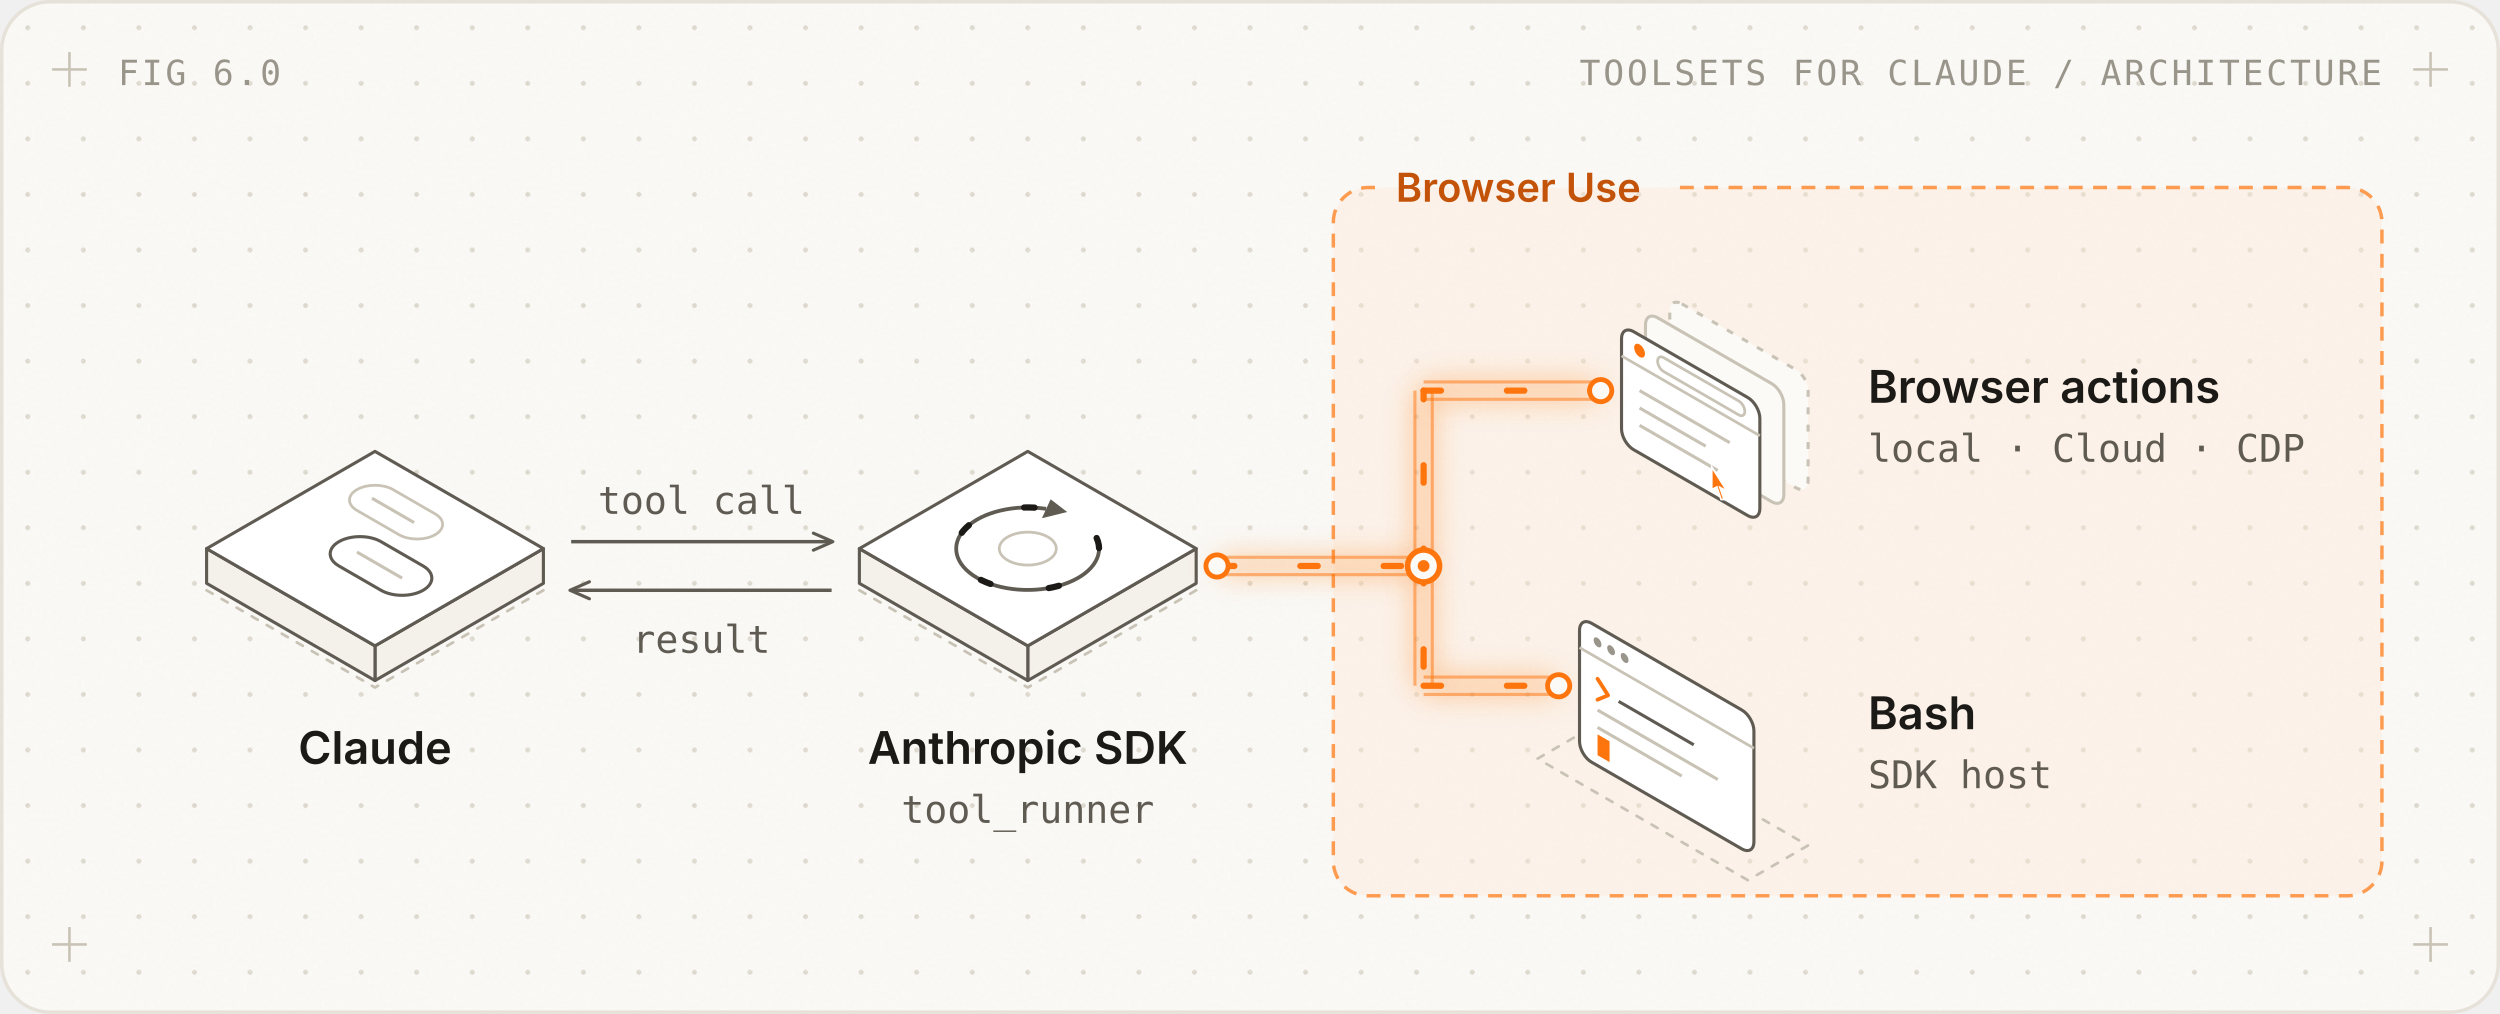
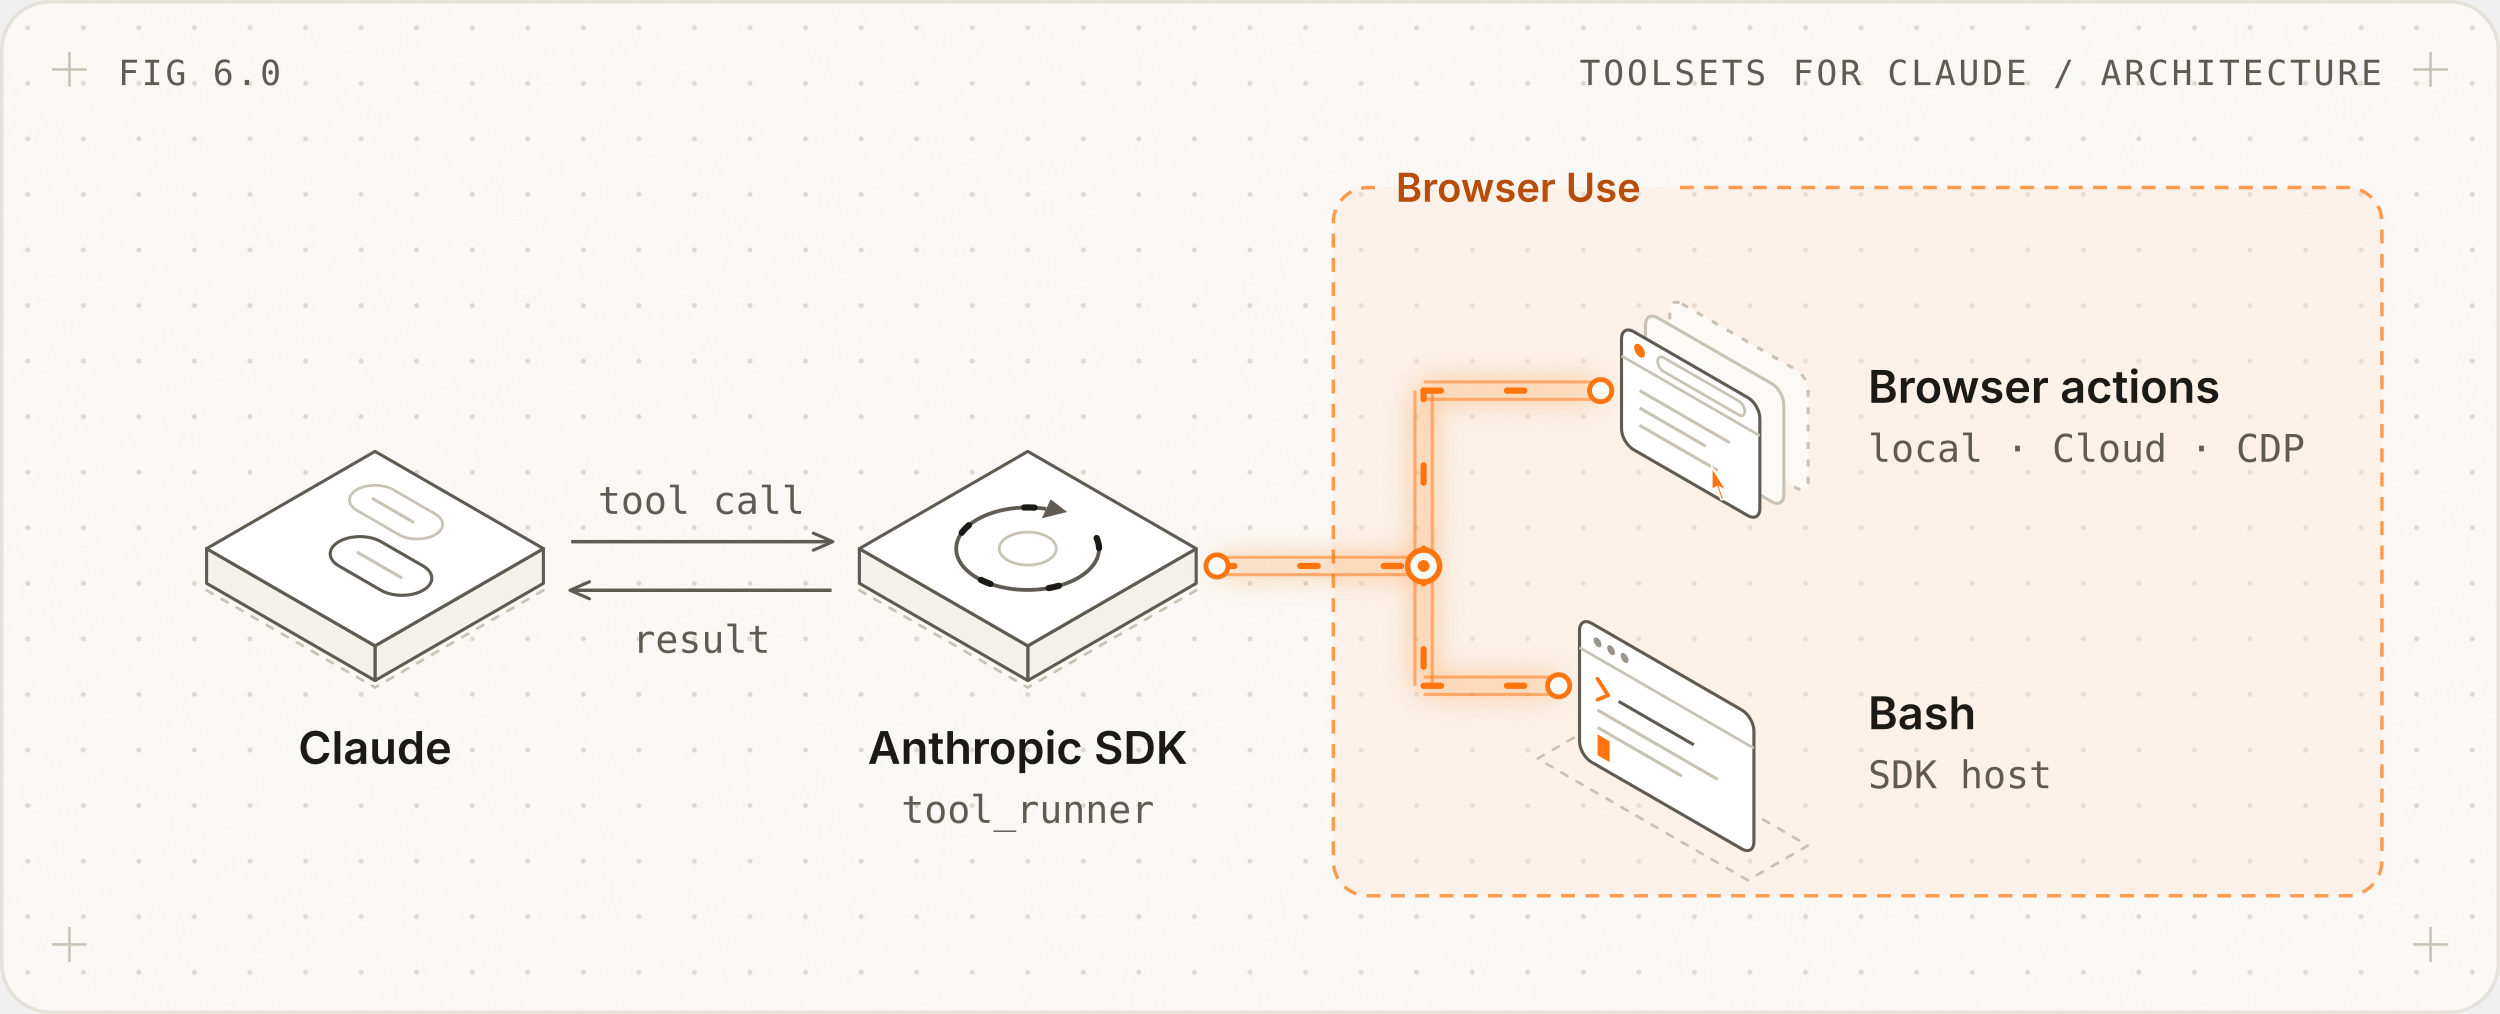
<svg xmlns="http://www.w3.org/2000/svg" viewBox="0 0 720 292" width="720" height="292" role="img" aria-labelledby="t d" fill="none">
  <style>.s{font-family:Geist, Inter, -apple-system, BlinkMacSystemFont, 'Segoe UI', Helvetica, Arial, sans-serif}.m{font-family:'Geist Mono', ui-monospace, SFMono-Regular, Menlo, monospace}text{font-kerning:normal}@keyframes fl{to{stroke-dashoffset:-24}}@keyframes spin{to{stroke-dashoffset:-20}}@keyframes blink{0%,49%{fill-opacity:1}50%,100%{fill-opacity:0}}@keyframes live{0%,100%{fill-opacity:1}50%{fill-opacity:.25}}@media (prefers-reduced-motion:no-preference){.pk{animation:fl 1.2s linear infinite}.spin{animation:spin 1.6s linear infinite}.blink{animation:blink 1.1s steps(1) infinite}.live{animation:live 1.8s ease-in-out infinite}}</style>
  <defs>
    <pattern id="dots" width="16" height="16" patternUnits="userSpaceOnUse">
      <circle cx="8" cy="8" r="0.7" fill="#DDD8CD" />
    </pattern>
    <filter id="grain" x="0" y="0" width="100%" height="100%">
      <feTurbulence type="fractalNoise" baseFrequency="0.9" numOctaves="2" seed="7" stitchTiles="stitch" />
      <feColorMatrix values="0 0 0 0 0.5  0 0 0 0 0.5  0 0 0 0 0.5  0 0 0 0.05 0" />
    </filter>
    <clipPath id="card">
      <rect x="0.5" y="0.5" width="719" height="291" rx="14" />
    </clipPath>
    <marker id="ah" viewBox="0 0 10 10" refX="8.5" refY="5" markerWidth="7" markerHeight="7" orient="auto-start-reverse">
      <path d="M1 1.5 L9 5 L1 8.5" stroke="#5F5B53" stroke-width="1.3" fill="none" stroke-linejoin="round" stroke-linecap="round" />
    </marker>
    <filter id="glow" filterUnits="userSpaceOnUse" x="0" y="0" width="720" height="292">
      <feGaussianBlur stdDeviation="4" />
    </filter>
  </defs>
  <rect x="0.5" y="0.5" width="719" height="291" rx="14" fill="#FBFAF7" />
  <g clip-path="url(#card)">
    <rect width="720" height="292" fill="url(#dots)" />
    <rect width="720" height="292" filter="url(#grain)" />
  </g>
  <rect x="0.5" y="0.5" width="719" height="291" rx="14" fill="none" stroke="#E6E2D9" />
  <path d="M15 20h10M20 15v10" stroke="#C9C3B6" stroke-width="0.75" />
  <path d="M695 20h10M700 15v10" stroke="#C9C3B6" stroke-width="0.75" />
  <path d="M15 272h10M20 267v10" stroke="#C9C3B6" stroke-width="0.75" />
  <path d="M695 272h10M700 267v10" stroke="#C9C3B6" stroke-width="0.75" />
-   <text x="34.0" y="24.5" font-size="10" fill="#9A958A" letter-spacing="0.08em" class="m">FIG 6.0</text>
-   <text x="686.0" y="24.5" font-size="10" fill="#9A958A" text-anchor="end" letter-spacing="0.08em" class="m">TOOLSETS FOR CLAUDE / ARCHITECTURE</text>
+   <text x="34.0" y="24.5" font-size="10" fill="#5F5B53" letter-spacing="0.08em" class="m">FIG 6.0</text>
+   <text x="686.0" y="24.5" font-size="10" fill="#5F5B53" text-anchor="end" letter-spacing="0.08em" class="m">TOOLSETS FOR CLAUDE / ARCHITECTURE</text>
  <polyline points="59.5,170.0 108.0,198.0 156.5,170.0" stroke="#C9C3B6" stroke-width="0.8" stroke-dasharray="2 3" stroke-linejoin="round" stroke-linecap="round" />
  <polygon points="156.5,158.0 108.0,186.0 108.0,196.0 156.5,168.0" fill="#F4F1EA" stroke="#5F5B53" stroke-width="0.9" stroke-linejoin="round" stroke-linecap="round" />
  <polygon points="59.5,158.0 108.0,186.0 108.0,196.0 59.5,168.0" fill="#F4F1EA" stroke="#5F5B53" stroke-width="0.9" stroke-linejoin="round" stroke-linecap="round" />
  <polygon points="108.0,130.0 156.5,158.0 108.0,186.0 59.5,158.0" fill="#FFFFFF" stroke="#5F5B53" stroke-width="0.9" stroke-linejoin="round" stroke-linecap="round" />
  <g transform="matrix(0.866,0.5,-0.866,0.5,108.0,130.0)">
    <rect x="8.0" y="8.0" width="26.0" height="12.0" rx="6.0" stroke="#C9C3B6" stroke-width="0.8" vector-effect="non-scaling-stroke" />
    <rect x="20.0" y="25.0" width="28.0" height="14.0" rx="7.0" stroke="#5F5B53" stroke-width="0.9" vector-effect="non-scaling-stroke" />
    <line x1="26.0" y1="32.0" x2="41.0" y2="32.0" stroke="#C9C3B6" stroke-width="0.9" vector-effect="non-scaling-stroke" />
    <line x1="13.0" y1="14.0" x2="27.0" y2="14.0" stroke="#C9C3B6" stroke-width="0.9" vector-effect="non-scaling-stroke" />
  </g>
  <polyline points="247.5,170.0 296.0,198.0 344.5,170.0" stroke="#C9C3B6" stroke-width="0.8" stroke-dasharray="2 3" stroke-linejoin="round" stroke-linecap="round" />
  <polygon points="344.5,158.0 296.0,186.0 296.0,196.0 344.5,168.0" fill="#F4F1EA" stroke="#5F5B53" stroke-width="0.9" stroke-linejoin="round" stroke-linecap="round" />
  <polygon points="247.5,158.0 296.0,186.0 296.0,196.0 247.5,168.0" fill="#F4F1EA" stroke="#5F5B53" stroke-width="0.9" stroke-linejoin="round" stroke-linecap="round" />
  <polygon points="296.0,130.0 344.5,158.0 296.0,186.0 247.5,158.0" fill="#FFFFFF" stroke="#5F5B53" stroke-width="0.9" stroke-linejoin="round" stroke-linecap="round" />
  <g transform="matrix(0.866,0.5,-0.866,0.5,296.0,130.0)">
    <circle cx="28.0" cy="28.0" r="6.7" stroke="#C9C3B6" stroke-width="0.8" vector-effect="non-scaling-stroke" />
    <path d="M36.4 13.5A16.8 16.8 0 1 1 19.6 13.5" stroke="#5F5B53" stroke-width="1.1" vector-effect="non-scaling-stroke" />
    <path class="spin" d="M36.4 13.5A16.8 16.8 0 1 1 19.6 13.5" stroke="#1B1A17" stroke-width="1.8" stroke-dasharray="3 17" stroke-linecap="round" vector-effect="non-scaling-stroke" />
    <polygon points="24.0,10.9 17.6,10.0 21.6,16.9" fill="#5F5B53" />
  </g>
  <text x="108.0" y="220.0" font-size="13" fill="#1B1A17" font-weight="600" text-anchor="middle" class="s">Claude</text>
  <text x="296.0" y="220.0" font-size="13" fill="#1B1A17" font-weight="600" text-anchor="middle" class="s">Anthropic SDK</text>
  <text x="296.0" y="237.0" font-size="11" fill="#5F5B53" text-anchor="middle" class="m">tool_runner</text>
  <line x1="164.5" y1="156.0" x2="239.5" y2="156.0" stroke="#5F5B53" stroke-width="1" marker-end="url(#ah)" />
  <line x1="239.5" y1="170.0" x2="164.5" y2="170.0" stroke="#5F5B53" stroke-width="1" marker-end="url(#ah)" />
  <text x="202.0" y="148.0" font-size="11" fill="#5F5B53" text-anchor="middle" class="m">tool call</text>
  <text x="202.0" y="188.0" font-size="11" fill="#5F5B53" text-anchor="middle" class="m">result</text>
  <rect x="384" y="54" width="302" height="204" rx="10" fill="#FFE6D2" fill-opacity=".35" />
  <path d="M396.0 54H394A10 10 0 0 0 384 64V248A10 10 0 0 0 394 258H676A10 10 0 0 0 686 248V64A10 10 0 0 0 676 54H483.7" stroke="#FE750E" stroke-opacity=".7" stroke-width="1" stroke-dasharray="4 3" />
-   <text x="402.0" y="58.1" font-size="11.5" fill="#C4530A" font-weight="600" class="s">Browser Use</text>
+   <text x="402.0" y="58.1" font-size="11.5" fill="#B84D09" font-weight="600" class="s">Browser Use</text>
  <g transform="matrix(0.866,0.5,0,1,480.9,119.5)">
    <rect x="0" y="-34" width="46" height="34" rx="4" fill="#FBFAF7" stroke="#C9C3B6" stroke-width="0.9" stroke-dasharray="2 3" vector-effect="non-scaling-stroke" />
  </g>
  <g transform="matrix(0.866,0.5,0,1,473.9,123.5)">
    <rect x="0" y="-34" width="46" height="34" rx="4" fill="#FBFAF7" stroke="#C9C3B6" stroke-width="0.9" vector-effect="non-scaling-stroke" />
  </g>
  <g transform="matrix(0.866,0.5,0,1,467.0,127.5)">
    <rect x="0" y="-34" width="46" height="34" rx="4" fill="#FFFFFF" stroke="#5F5B53" stroke-width="0.9" vector-effect="non-scaling-stroke" />
    <line x1="0" y1="-25" x2="46" y2="-25" stroke="#C9C3B6" stroke-width="0.8" vector-effect="non-scaling-stroke" />
    <circle class="live" cx="6" cy="-29.5" r="1.8" fill="#FE750E" />
    <rect x="12" y="-31.5" width="29" height="4" rx="2" stroke="#C9C3B6" stroke-width="0.8" vector-effect="non-scaling-stroke" />
    <line x1="6" y1="-18" x2="36" y2="-18" stroke="#C9C3B6" stroke-width="0.9" vector-effect="non-scaling-stroke" />
    <line x1="6" y1="-13" x2="28" y2="-13" stroke="#C9C3B6" stroke-width="0.9" vector-effect="non-scaling-stroke" />
    <line x1="6" y1="-8" x2="32" y2="-8" stroke="#C9C3B6" stroke-width="0.9" vector-effect="non-scaling-stroke" />
    <path d="M30 -8 l0 6.5 l1.7 -1.6 l1.4 2.9 l1 -.5 l-1.4 -2.8 l2.4 -.1z" fill="#FE750E" stroke="#FFFFFF" stroke-width="0.5" vector-effect="non-scaling-stroke" />
  </g>
  <polygon points="460.1,208.5 520.7,243.5 503.4,253.5 442.8,218.5" stroke="#C9C3B6" stroke-width="0.8" stroke-dasharray="2 3" stroke-linejoin="round" stroke-linecap="round" />
  <g transform="matrix(0.866,0.5,0,1,454.9,217.5)">
    <rect x="0" y="-40" width="58" height="40" rx="4" fill="#FFFFFF" stroke="#5F5B53" stroke-width="0.9" vector-effect="non-scaling-stroke" />
    <line x1="0" y1="-31" x2="58" y2="-31" stroke="#C9C3B6" stroke-width="0.8" vector-effect="non-scaling-stroke" />
    <circle cx="6.0" cy="-35.5" r="1.3" fill="#9A958A" />
    <circle cx="10.5" cy="-35.5" r="1.3" fill="#9A958A" />
    <circle cx="15.0" cy="-35.5" r="1.3" fill="#9A958A" />
    <path d="M6 -25 l3.5 3 l-3.5 3" stroke="#FE750E" stroke-width="1.1" stroke-linejoin="round" stroke-linecap="round" vector-effect="non-scaling-stroke" />
    <line x1="13" y1="-22" x2="38" y2="-22" stroke="#5F5B53" stroke-width="0.9" vector-effect="non-scaling-stroke" />
    <line x1="6" y1="-16" x2="46" y2="-16" stroke="#C9C3B6" stroke-width="0.9" vector-effect="non-scaling-stroke" />
    <line x1="6" y1="-11" x2="34" y2="-11" stroke="#C9C3B6" stroke-width="0.9" vector-effect="non-scaling-stroke" />
    <rect class="blink" x="6" y="-9" width="4" height="6" fill="#FE750E" />
  </g>
  <text x="538.0" y="116.0" font-size="13" fill="#1B1A17" font-weight="600" class="s">Browser actions</text>
  <text x="538.0" y="133.0" font-size="11" fill="#5F5B53" class="m">local · Cloud · CDP</text>
  <text x="538.0" y="210.0" font-size="13" fill="#1B1A17" font-weight="600" class="s">Bash</text>
  <text x="538.0" y="227.0" font-size="11" fill="#5F5B53" class="m">SDK host</text>
  <rect x="350.5" y="160.0" width="59.5" height="6" rx="3" fill="#FE750E" fill-opacity="0.35" filter="url(#glow)" />
  <line x1="350.5" y1="160.5" x2="410.0" y2="160.5" stroke="#FE750E" stroke-width="0.9" stroke-opacity=".5" />
  <line x1="350.5" y1="165.5" x2="410.0" y2="165.5" stroke="#FE750E" stroke-width="0.9" stroke-opacity=".5" />
  <line class="pk" x1="350.5" y1="163.0" x2="410.0" y2="163.0" stroke="#FE750E" stroke-width="1.8" stroke-linecap="round" stroke-dasharray="5 19" />
  <rect x="407.0" y="112.5" width="6" height="50.5" rx="3" fill="#FE750E" fill-opacity="0.35" filter="url(#glow)" />
  <line x1="407.5" y1="163.0" x2="407.5" y2="112.5" stroke="#FE750E" stroke-width="0.9" stroke-opacity=".5" />
  <line x1="412.5" y1="163.0" x2="412.5" y2="112.5" stroke="#FE750E" stroke-width="0.9" stroke-opacity=".5" />
  <line class="pk" x1="410.0" y1="163.0" x2="410.0" y2="112.5" stroke="#FE750E" stroke-width="1.8" stroke-linecap="round" stroke-dasharray="5 19" />
  <rect x="410.0" y="109.5" width="51.0" height="6" rx="3" fill="#FE750E" fill-opacity="0.35" filter="url(#glow)" />
  <line x1="410.0" y1="110.0" x2="461.0" y2="110.0" stroke="#FE750E" stroke-width="0.9" stroke-opacity=".5" />
  <line x1="410.0" y1="115.0" x2="461.0" y2="115.0" stroke="#FE750E" stroke-width="0.9" stroke-opacity=".5" />
  <line class="pk" x1="410.0" y1="112.5" x2="461.0" y2="112.5" stroke="#FE750E" stroke-width="1.8" stroke-linecap="round" stroke-dasharray="5 19" />
  <rect x="407.0" y="163.0" width="6" height="34.5" rx="3" fill="#FE750E" fill-opacity="0.35" filter="url(#glow)" />
  <line x1="407.5" y1="163.0" x2="407.5" y2="197.5" stroke="#FE750E" stroke-width="0.9" stroke-opacity=".5" />
  <line x1="412.5" y1="163.0" x2="412.5" y2="197.5" stroke="#FE750E" stroke-width="0.9" stroke-opacity=".5" />
  <line class="pk" x1="410.0" y1="163.0" x2="410.0" y2="197.5" stroke="#FE750E" stroke-width="1.8" stroke-linecap="round" stroke-dasharray="5 19" />
  <rect x="410.0" y="194.5" width="38.9" height="6" rx="3" fill="#FE750E" fill-opacity="0.35" filter="url(#glow)" />
  <line x1="410.0" y1="195.0" x2="448.9" y2="195.0" stroke="#FE750E" stroke-width="0.9" stroke-opacity=".5" />
  <line x1="410.0" y1="200.0" x2="448.9" y2="200.0" stroke="#FE750E" stroke-width="0.9" stroke-opacity=".5" />
  <line class="pk" x1="410.0" y1="197.5" x2="448.9" y2="197.5" stroke="#FE750E" stroke-width="1.8" stroke-linecap="round" stroke-dasharray="5 19" />
  <circle cx="350.5" cy="163.0" r="3.2" fill="#FBFAF7" stroke="#FE750E" stroke-width="1.4" />
  <circle cx="410.0" cy="163.0" r="4.6" fill="#FBFAF7" stroke="#FE750E" stroke-width="1.6" />
  <circle cx="410.0" cy="163.0" r="1.7" fill="#FE750E" />
  <circle cx="461.0" cy="112.5" r="3.2" fill="#FBFAF7" stroke="#FE750E" stroke-width="1.4" />
  <circle cx="448.9" cy="197.5" r="3.2" fill="#FBFAF7" stroke="#FE750E" stroke-width="1.4" />
</svg>
